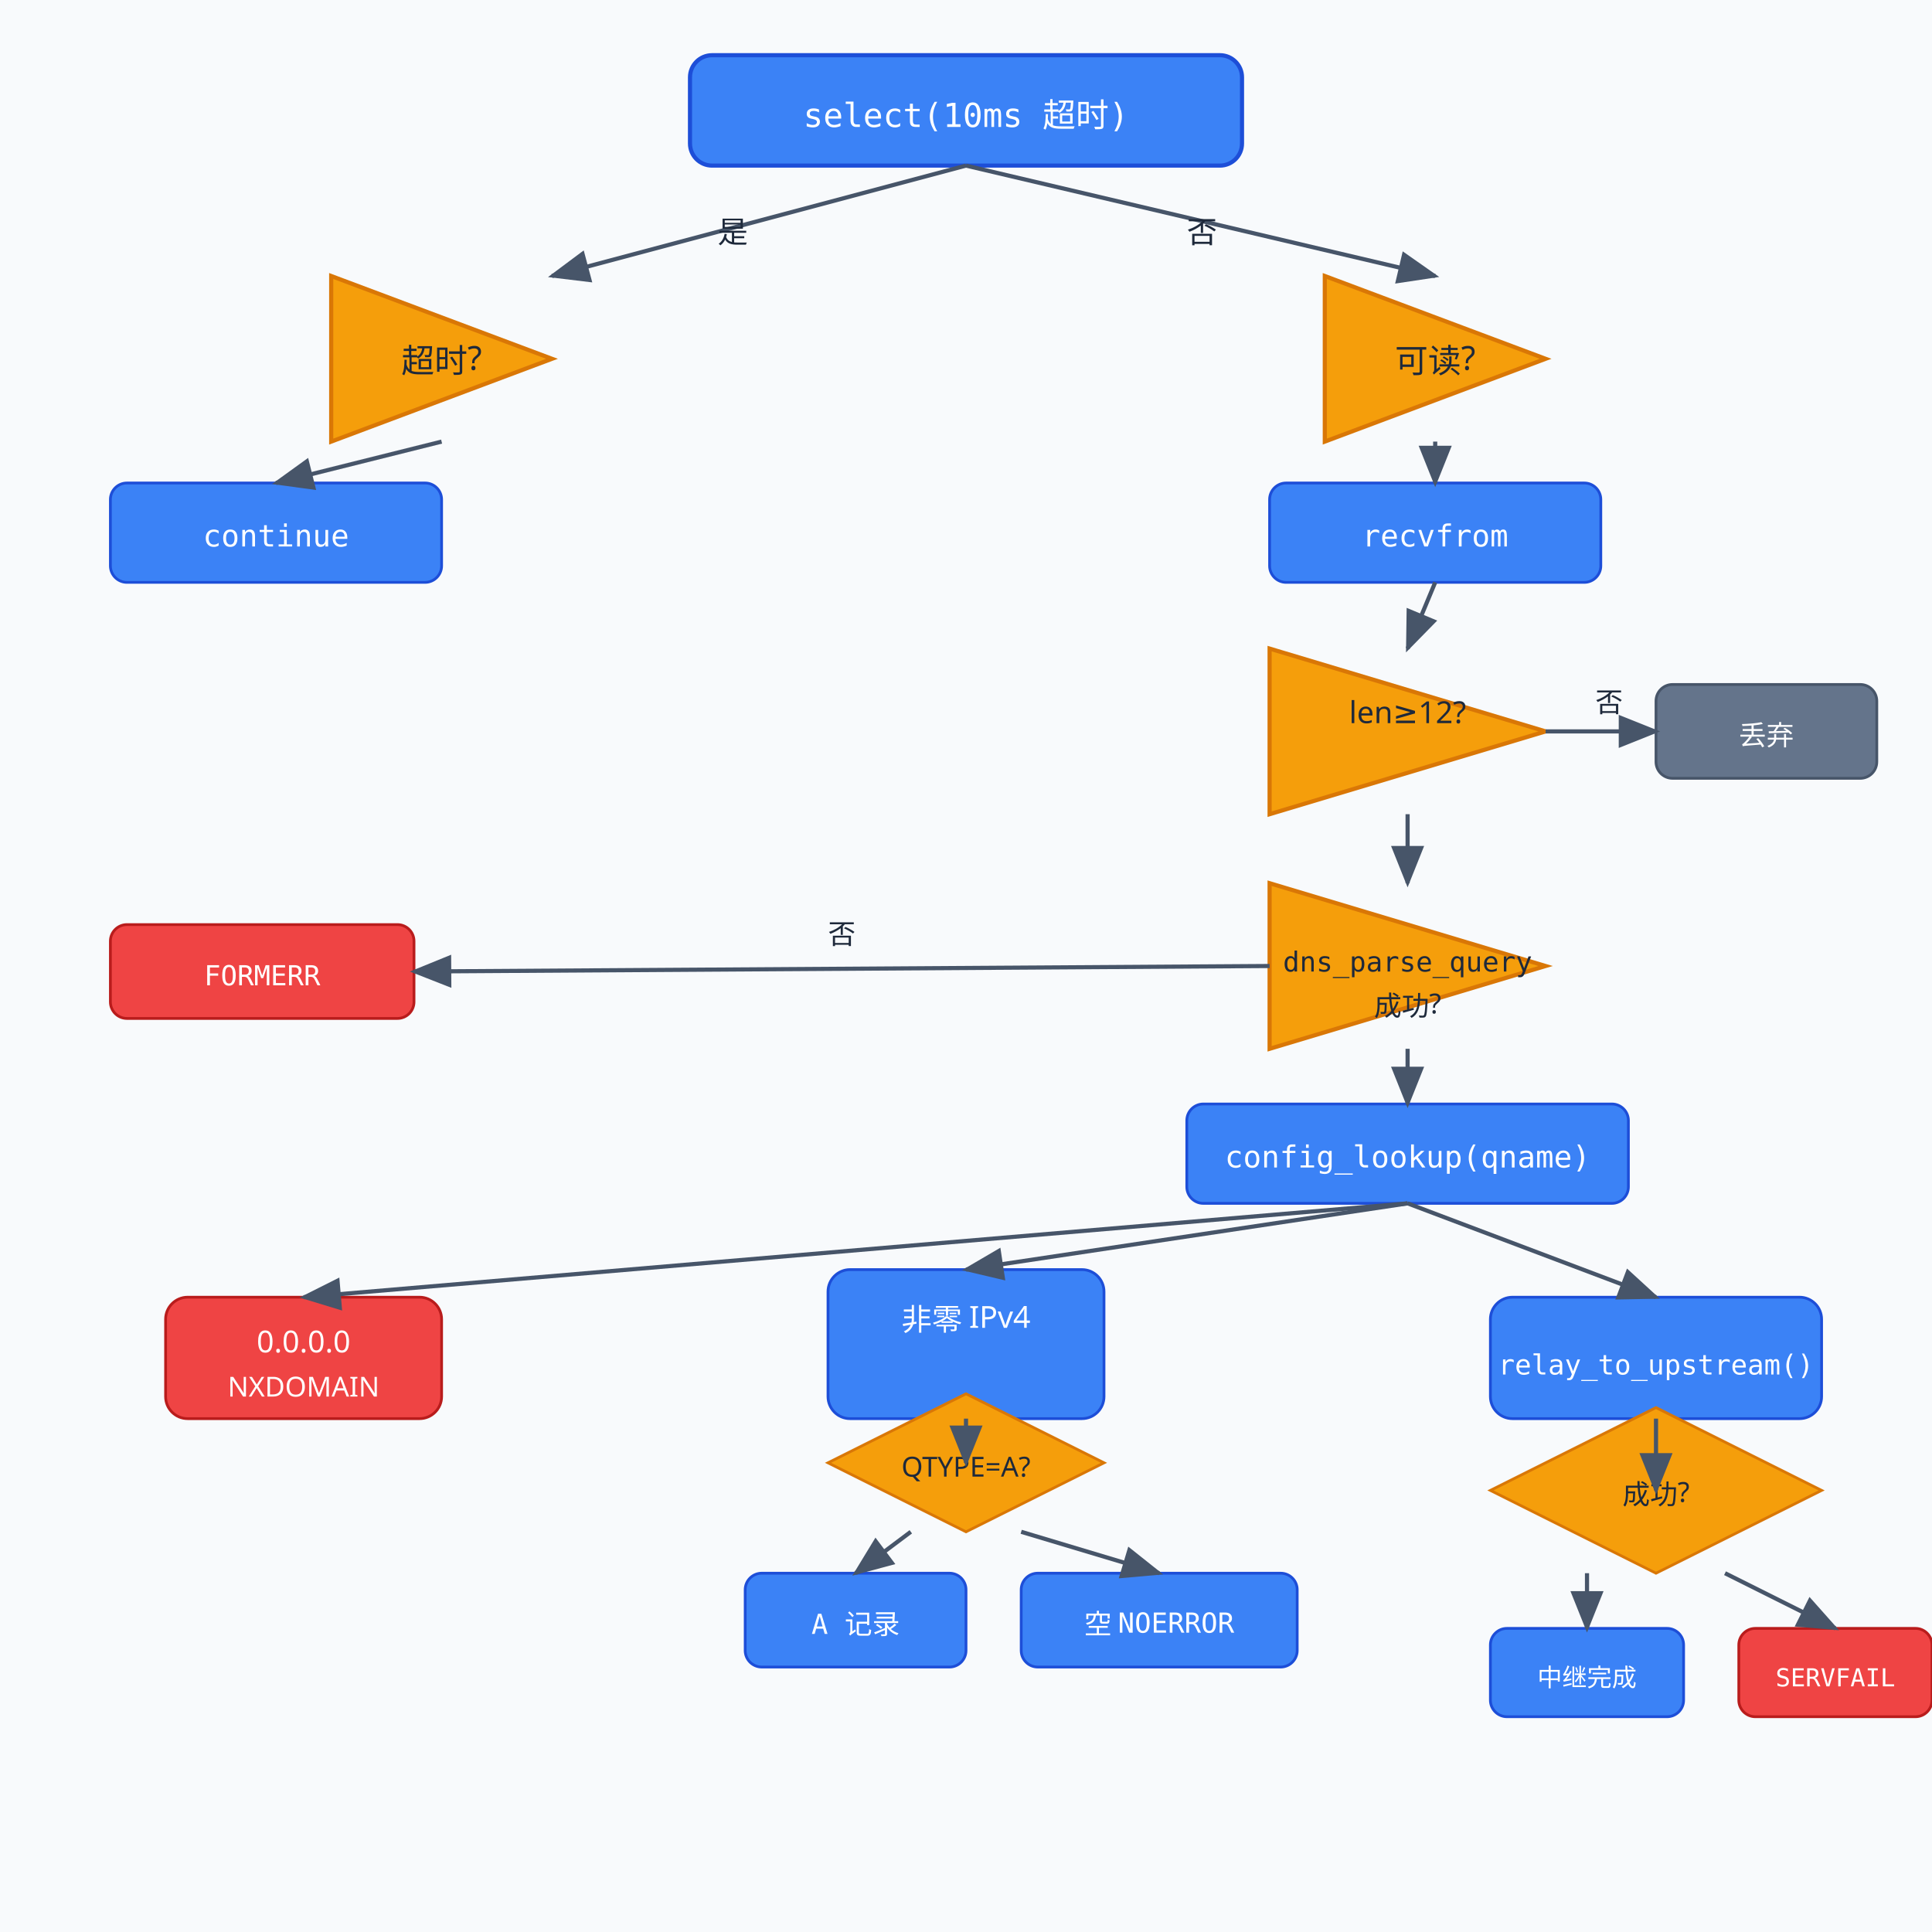
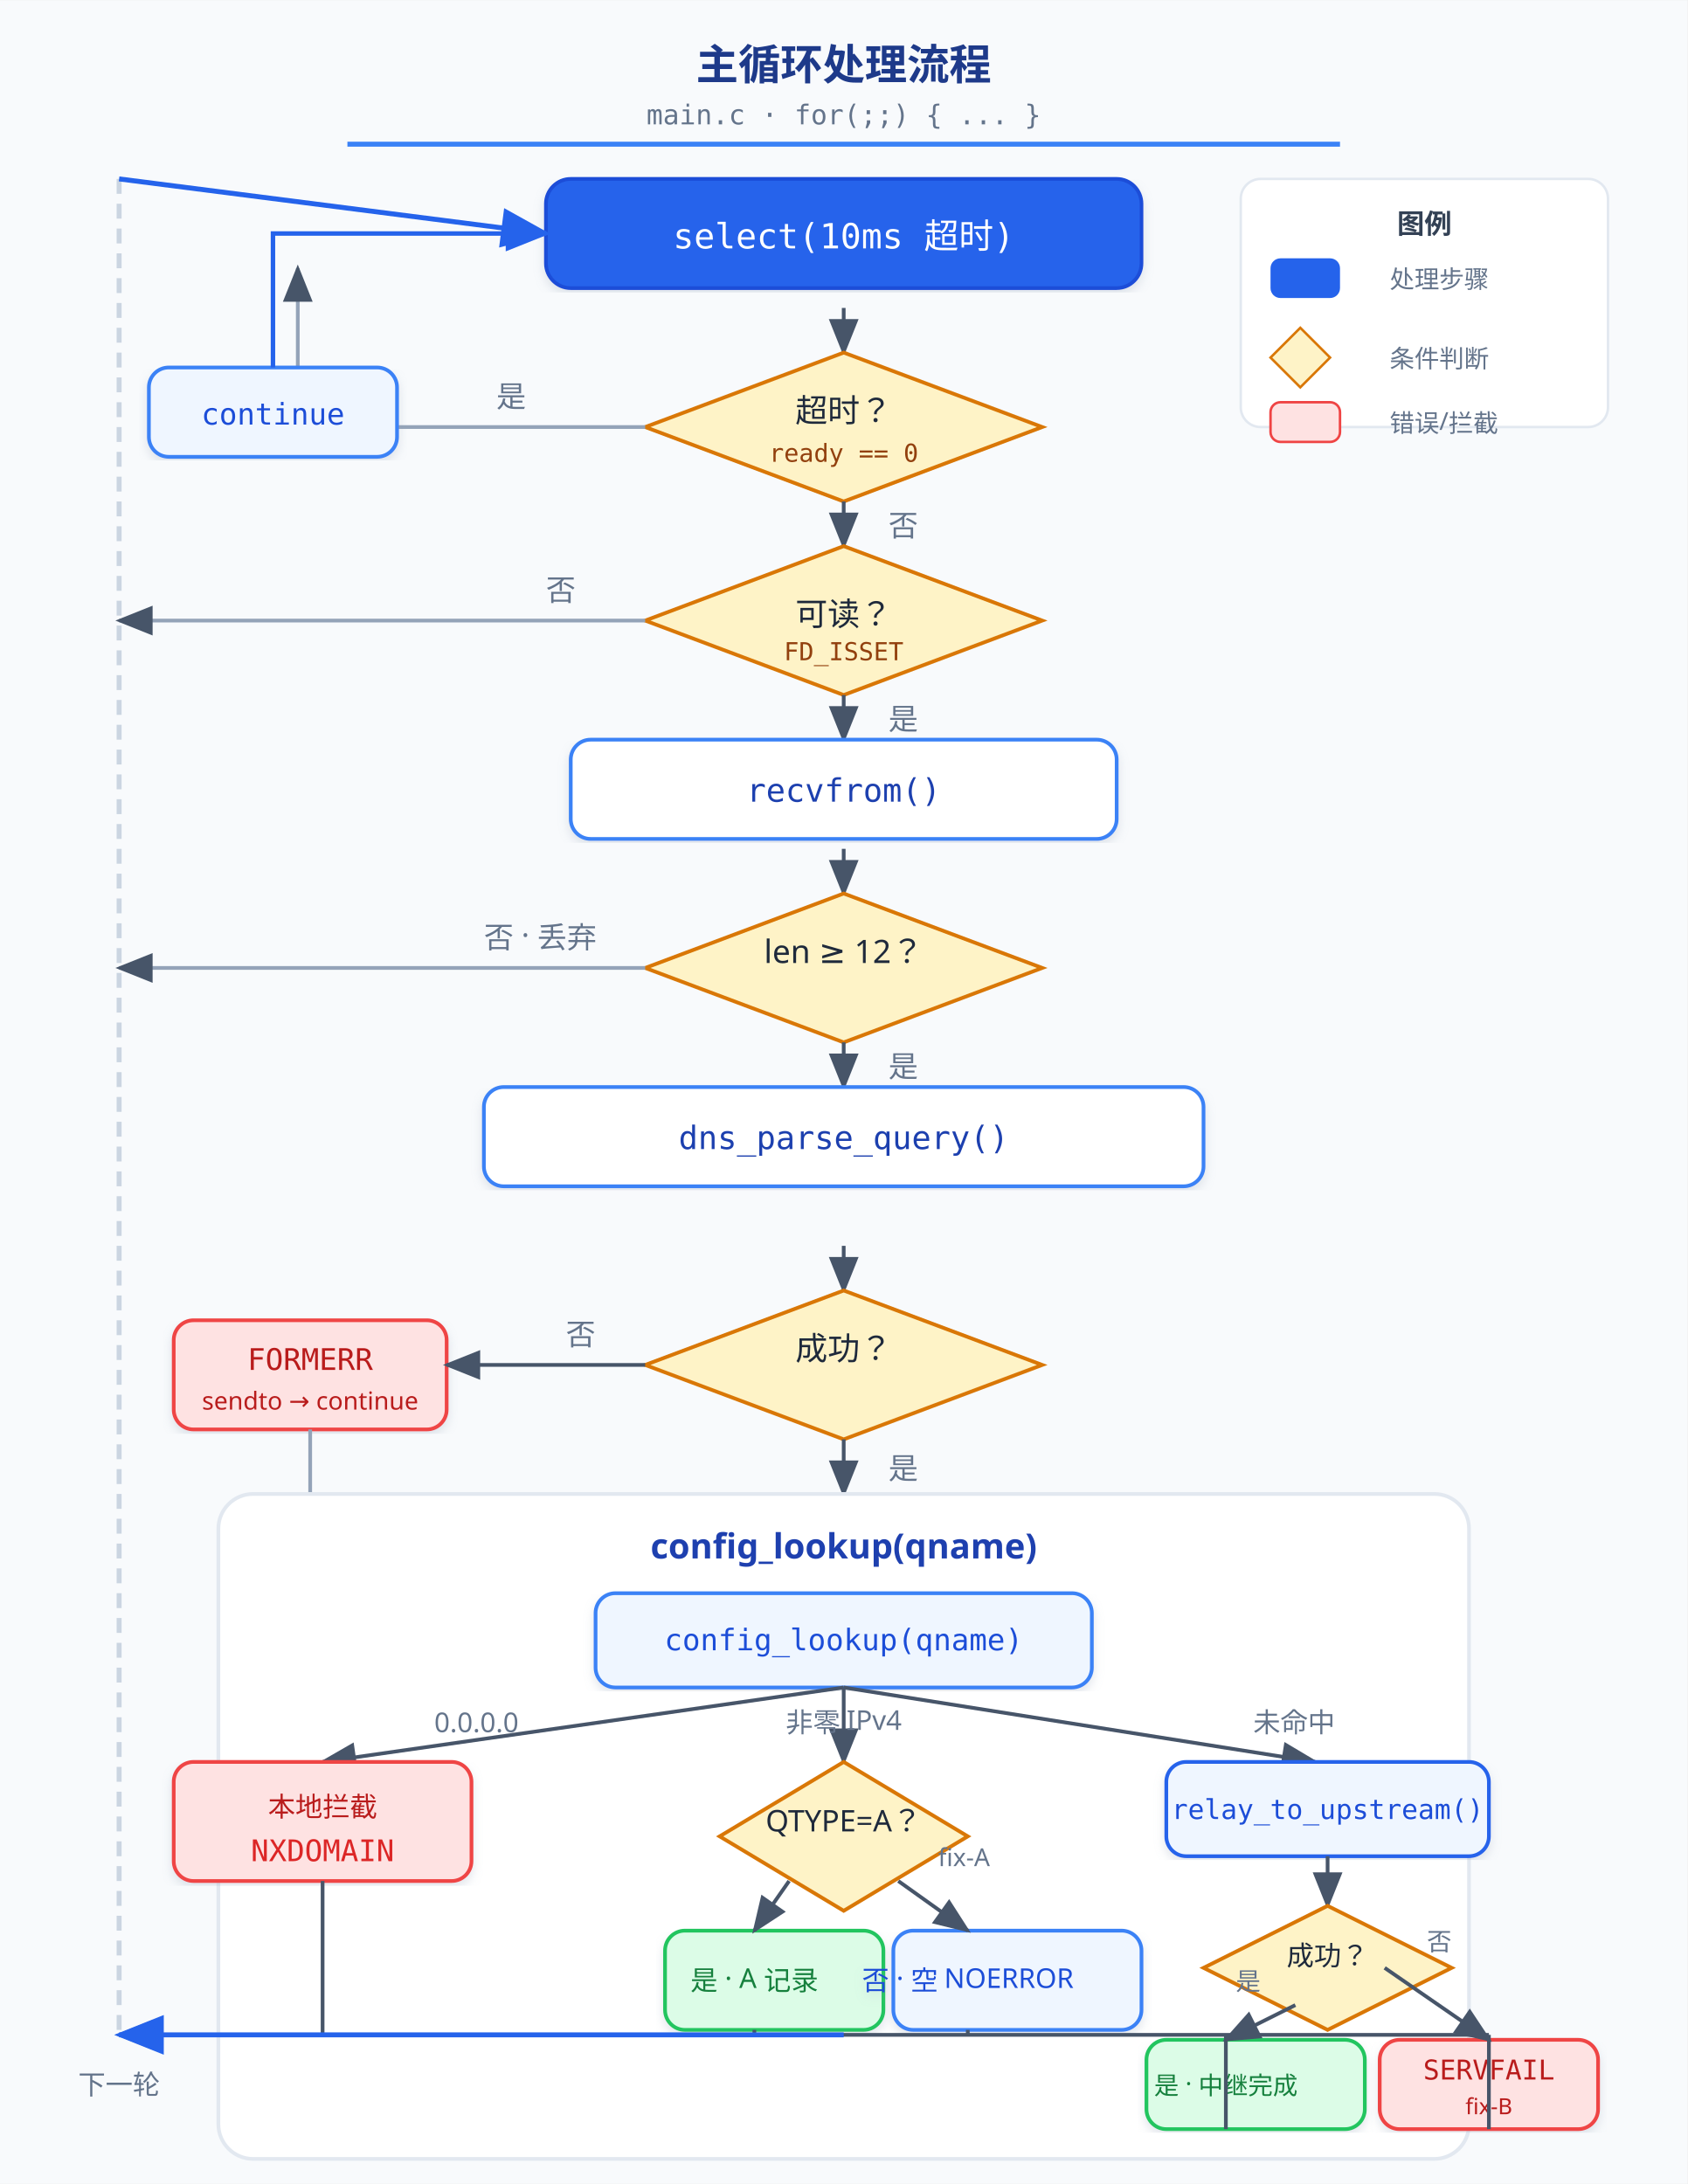
- <svg xmlns="http://www.w3.org/2000/svg" width="700" height="700" viewBox="0 0 700 700">
+ <svg xmlns="http://www.w3.org/2000/svg" width="900" height="1165" viewBox="0 0 680 880">
  <defs>
    <marker id="arr" markerWidth="10" markerHeight="8" refX="9" refY="4" orient="auto">
      <path d="M0,0 L10,4 L0,8 Z" fill="#475569" />
    </marker>
+     <marker id="arr-blue" markerWidth="10" markerHeight="8" refX="9" refY="4" orient="auto">
+       <path d="M0,0 L10,4 L0,8 Z" fill="#2563EB" />
+     </marker>
+     <filter id="sh" x="-4%" y="-4%" width="108%" height="108%">
+       <feDropShadow dx="0" dy="2" stdDeviation="2" flood-color="#94A3B8" flood-opacity="0.28" />
+     </filter>
  </defs>
-   <rect width="700" height="700" fill="#F8FAFC" />
-   <rect x="250" y="20" width="200" height="40" rx="8" fill="#3B82F6" stroke="#1D4ED8" stroke-width="1.5" />
-   <text x="350" y="46" text-anchor="middle" font-family="Consolas, monospace" font-size="12" fill="#FFFFFF">select(10ms 超时)</text>
-   <polygon points="120,100 200,130 120,160" fill="#F59E0B" stroke="#D97706" stroke-width="1.5" />
-   <text x="160" y="135" text-anchor="middle" font-family="Microsoft YaHei, SimHei, sans-serif" font-size="12" fill="#1E293B">超时?</text>
-   <rect x="40" y="175" width="120" height="36" rx="6" fill="#3B82F6" stroke="#1D4ED8" />
-   <text x="100" y="198" text-anchor="middle" font-family="Consolas, monospace" font-size="11" fill="#FFFFFF">continue</text>
-   <line x1="350" y1="60" x2="200" y2="100" stroke="#475569" stroke-width="1.5" marker-end="url(#arr)" />
-   <text x="260" y="88" font-family="Microsoft YaHei, SimHei, sans-serif" font-size="11" fill="#1E293B">是</text>
-   <line x1="160" y1="160" x2="100" y2="175" stroke="#475569" stroke-width="1.5" marker-end="url(#arr)" />
-   <polygon points="480,100 560,130 480,160" fill="#F59E0B" stroke="#D97706" stroke-width="1.5" />
-   <text x="520" y="135" text-anchor="middle" font-family="Microsoft YaHei, SimHei, sans-serif" font-size="12" fill="#1E293B">可读?</text>
-   <line x1="350" y1="60" x2="520" y2="100" stroke="#475569" stroke-width="1.5" marker-end="url(#arr)" />
-   <text x="430" y="88" font-family="Microsoft YaHei, SimHei, sans-serif" font-size="11" fill="#1E293B">否</text>
-   <rect x="460" y="175" width="120" height="36" rx="6" fill="#3B82F6" stroke="#1D4ED8" />
-   <text x="520" y="198" text-anchor="middle" font-family="Consolas, monospace" font-size="11" fill="#FFFFFF">recvfrom</text>
-   <line x1="520" y1="160" x2="520" y2="175" stroke="#475569" stroke-width="1.5" marker-end="url(#arr)" />
-   <polygon points="460,235 560,265 460,295" fill="#F59E0B" stroke="#D97706" stroke-width="1.5" />
-   <text x="510" y="262" text-anchor="middle" font-family="Microsoft YaHei, SimHei, sans-serif" font-size="11" fill="#1E293B">len≥12?</text>
-   <line x1="520" y1="211" x2="510" y2="235" stroke="#475569" stroke-width="1.5" marker-end="url(#arr)" />
-   <rect x="600" y="248" width="80" height="34" rx="6" fill="#64748B" stroke="#475569" />
-   <text x="640" y="270" text-anchor="middle" font-family="Consolas, monospace" font-size="10" fill="#FFFFFF">丢弃</text>
-   <line x1="560" y1="265" x2="600" y2="265" stroke="#475569" stroke-width="1.5" marker-end="url(#arr)" />
-   <text x="578" y="258" font-family="Microsoft YaHei, SimHei, sans-serif" font-size="10" fill="#1E293B">否</text>
-   <polygon points="460,320 560,350 460,380" fill="#F59E0B" stroke="#D97706" stroke-width="1.5" />
-   <text x="510" y="352" text-anchor="middle" font-family="Consolas, monospace" font-size="10" fill="#1E293B">dns_parse_query</text>
-   <text x="510" y="368" text-anchor="middle" font-family="Microsoft YaHei, SimHei, sans-serif" font-size="10" fill="#1E293B">成功?</text>
-   <line x1="510" y1="295" x2="510" y2="320" stroke="#475569" stroke-width="1.5" marker-end="url(#arr)" />
-   <rect x="40" y="335" width="110" height="34" rx="6" fill="#EF4444" stroke="#B91C1C" />
-   <text x="95" y="357" text-anchor="middle" font-family="Consolas, monospace" font-size="10" fill="#FFFFFF">FORMERR</text>
-   <line x1="460" y1="350" x2="150" y2="352" stroke="#475569" stroke-width="1.5" marker-end="url(#arr)" />
-   <text x="300" y="342" font-family="Microsoft YaHei, SimHei, sans-serif" font-size="10" fill="#1E293B">否</text>
-   <rect x="430" y="400" width="160" height="36" rx="6" fill="#3B82F6" stroke="#1D4ED8" />
-   <text x="510" y="423" text-anchor="middle" font-family="Consolas, monospace" font-size="11" fill="#FFFFFF">config_lookup(qname)</text>
-   <line x1="510" y1="380" x2="510" y2="400" stroke="#475569" stroke-width="1.5" marker-end="url(#arr)" />
-   <rect x="60" y="470" width="100" height="44" rx="8" fill="#EF4444" stroke="#B91C1C" />
-   <text x="110" y="490" text-anchor="middle" font-family="Microsoft YaHei, SimHei, sans-serif" font-size="11" fill="#FFFFFF">0.0.0.0</text>
-   <text x="110" y="506" text-anchor="middle" font-family="Microsoft YaHei, SimHei, sans-serif" font-size="10" fill="#FFFFFF">NXDOMAIN</text>
-   <rect x="300" y="460" width="100" height="54" rx="8" fill="#3B82F6" stroke="#1D4ED8" />
-   <text x="350" y="482" text-anchor="middle" font-family="Microsoft YaHei, SimHei, sans-serif" font-size="11" fill="#FFFFFF">非零 IPv4</text>
-   <polygon points="300,530 350,555 400,530 350,505" fill="#F59E0B" stroke="#D97706" />
-   <text x="350" y="535" text-anchor="middle" font-family="Microsoft YaHei, SimHei, sans-serif" font-size="10" fill="#1E293B">QTYPE=A?</text>
-   <rect x="270" y="570" width="80" height="34" rx="6" fill="#3B82F6" stroke="#1D4ED8" />
-   <text x="310" y="592" text-anchor="middle" font-family="Consolas, monospace" font-size="10" fill="#FFFFFF">A 记录</text>
-   <rect x="370" y="570" width="100" height="34" rx="6" fill="#3B82F6" stroke="#1D4ED8" />
-   <text x="420" y="592" text-anchor="middle" font-family="Consolas, monospace" font-size="10" fill="#FFFFFF">空 NOERROR</text>
-   <line x1="330" y1="555" x2="310" y2="570" stroke="#475569" stroke-width="1.5" marker-end="url(#arr)" />
-   <line x1="370" y1="555" x2="420" y2="570" stroke="#475569" stroke-width="1.5" marker-end="url(#arr)" />
-   <rect x="540" y="470" width="120" height="44" rx="8" fill="#3B82F6" stroke="#1D4ED8" />
-   <text x="600" y="498" text-anchor="middle" font-family="Consolas, monospace" font-size="10" fill="#FFFFFF">relay_to_upstream()</text>
-   <polygon points="540,540 600,570 660,540 600,510" fill="#F59E0B" stroke="#D97706" />
-   <text x="600" y="545" text-anchor="middle" font-family="Microsoft YaHei, SimHei, sans-serif" font-size="10" fill="#1E293B">成功?</text>
-   <rect x="540" y="590" width="70" height="32" rx="6" fill="#3B82F6" stroke="#1D4ED8" />
-   <text x="575" y="611" text-anchor="middle" font-family="Consolas, monospace" font-size="9" fill="#FFFFFF">中继完成</text>
-   <rect x="630" y="590" width="70" height="32" rx="6" fill="#EF4444" stroke="#B91C1C" />
-   <text x="665" y="611" text-anchor="middle" font-family="Consolas, monospace" font-size="9" fill="#FFFFFF">SERVFAIL</text>
-   <line x1="575" y1="570" x2="575" y2="590" stroke="#475569" stroke-width="1.5" marker-end="url(#arr)" />
-   <line x1="625" y1="570" x2="665" y2="590" stroke="#475569" stroke-width="1.5" marker-end="url(#arr)" />
-   <line x1="510" y1="436" x2="110" y2="470" stroke="#475569" stroke-width="1.5" marker-end="url(#arr)" />
-   <line x1="510" y1="436" x2="350" y2="460" stroke="#475569" stroke-width="1.5" marker-end="url(#arr)" />
-   <line x1="510" y1="436" x2="600" y2="470" stroke="#475569" stroke-width="1.5" marker-end="url(#arr)" />
-   <line x1="350" y1="514" x2="350" y2="530" stroke="#475569" stroke-width="1.5" marker-end="url(#arr)" />
-   <line x1="600" y1="514" x2="600" y2="540" stroke="#475569" stroke-width="1.5" marker-end="url(#arr)" />
+   <rect width="680" height="880" fill="#F8FAFC" />
+   <text x="340" y="32" text-anchor="middle" font-family="Microsoft YaHei, SimHei, sans-serif" font-size="17" font-weight="bold" fill="#1E3A8A">主循环处理流程</text>
+   <text x="340" y="50" text-anchor="middle" font-family="Consolas, monospace" font-size="11" fill="#64748B">main.c · for(;;) { ... }</text>
+   <line x1="140" y1="58" x2="540" y2="58" stroke="#3B82F6" stroke-width="2" />
+   <path d="M 48 72 L 48 820" stroke="#CBD5E1" stroke-width="2" stroke-dasharray="6 4" fill="none" />
+   <text x="48" y="844" text-anchor="middle" font-family="Microsoft YaHei, SimHei, sans-serif" font-size="11" fill="#64748B">下一轮</text>
+   <g filter="url(#sh)">
+     <rect x="220" y="72" width="240" height="44" rx="10" fill="#2563EB" stroke="#1D4ED8" stroke-width="1.5" />
+     <text x="340" y="100" text-anchor="middle" font-family="Consolas, monospace" font-size="14" fill="#FFFFFF">select(10ms 超时)</text>
+   </g>
+   <line x1="340" y1="124" x2="340" y2="142" stroke="#475569" stroke-width="1.5" marker-end="url(#arr)" />
+   <polygon points="340,142 420,172 340,202 260,172" fill="#FEF3C7" stroke="#D97706" stroke-width="1.5" />
+   <text x="340" y="170" text-anchor="middle" font-family="Microsoft YaHei, SimHei, sans-serif" font-size="13" fill="#1E293B">超时？</text>
+   <text x="340" y="186" text-anchor="middle" font-family="Consolas, monospace" font-size="10" fill="#92400E">ready == 0</text>
+   <path d="M 260 172 L 120 172 L 120 108" stroke="#94A3B8" stroke-width="1.5" fill="none" marker-end="url(#arr)" />
+   <text x="200" y="164" font-family="Microsoft YaHei, SimHei, sans-serif" font-size="12" fill="#64748B">是</text>
+   <g filter="url(#sh)">
+     <rect x="60" y="148" width="100" height="36" rx="8" fill="#EFF6FF" stroke="#3B82F6" stroke-width="1.5" />
+     <text x="110" y="171" text-anchor="middle" font-family="Consolas, monospace" font-size="12" fill="#1D4ED8">continue</text>
+   </g>
+   <path d="M 110 148 L 110 94 L 220 94" stroke="#2563EB" stroke-width="1.8" fill="none" marker-end="url(#arr-blue)" />
+   <line x1="340" y1="202" x2="340" y2="220" stroke="#475569" stroke-width="1.5" marker-end="url(#arr)" />
+   <text x="358" y="216" font-family="Microsoft YaHei, SimHei, sans-serif" font-size="12" fill="#64748B">否</text>
+   <polygon points="340,220 420,250 340,280 260,250" fill="#FEF3C7" stroke="#D97706" stroke-width="1.5" />
+   <text x="340" y="252" text-anchor="middle" font-family="Microsoft YaHei, SimHei, sans-serif" font-size="13" fill="#1E293B">可读？</text>
+   <text x="340" y="266" text-anchor="middle" font-family="Consolas, monospace" font-size="10" fill="#92400E">FD_ISSET</text>
+   <path d="M 260 250 L 48 250" stroke="#94A3B8" stroke-width="1.5" fill="none" marker-end="url(#arr)" />
+   <text x="220" y="242" font-family="Microsoft YaHei, SimHei, sans-serif" font-size="12" fill="#64748B">否</text>
+   <line x1="340" y1="280" x2="340" y2="298" stroke="#475569" stroke-width="1.5" marker-end="url(#arr)" />
+   <text x="358" y="294" font-family="Microsoft YaHei, SimHei, sans-serif" font-size="12" fill="#64748B">是</text>
+   <g filter="url(#sh)">
+     <rect x="230" y="298" width="220" height="40" rx="8" fill="#FFFFFF" stroke="#3B82F6" stroke-width="1.5" />
+     <text x="340" y="323" text-anchor="middle" font-family="Consolas, monospace" font-size="13" fill="#1E40AF">recvfrom()</text>
+   </g>
+   <line x1="340" y1="342" x2="340" y2="360" stroke="#475569" stroke-width="1.5" marker-end="url(#arr)" />
+   <polygon points="340,360 420,390 340,420 260,390" fill="#FEF3C7" stroke="#D97706" stroke-width="1.5" />
+   <text x="340" y="388" text-anchor="middle" font-family="Microsoft YaHei, SimHei, sans-serif" font-size="13" fill="#1E293B">len ≥ 12？</text>
+   <path d="M 260 390 L 48 390" stroke="#94A3B8" stroke-width="1.5" fill="none" marker-end="url(#arr)" />
+   <text x="195" y="382" font-family="Microsoft YaHei, SimHei, sans-serif" font-size="12" fill="#64748B">否 · 丢弃</text>
+   <line x1="340" y1="420" x2="340" y2="438" stroke="#475569" stroke-width="1.5" marker-end="url(#arr)" />
+   <text x="358" y="434" font-family="Microsoft YaHei, SimHei, sans-serif" font-size="12" fill="#64748B">是</text>
+   <g filter="url(#sh)">
+     <rect x="195" y="438" width="290" height="40" rx="8" fill="#FFFFFF" stroke="#3B82F6" stroke-width="1.5" />
+     <text x="340" y="463" text-anchor="middle" font-family="Consolas, monospace" font-size="13" fill="#1E40AF">dns_parse_query()</text>
+   </g>
+   <line x1="340" y1="502" x2="340" y2="520" stroke="#475569" stroke-width="1.5" marker-end="url(#arr)" />
+   <polygon points="340,520 420,550 340,580 260,550" fill="#FEF3C7" stroke="#D97706" stroke-width="1.5" />
+   <text x="340" y="548" text-anchor="middle" font-family="Microsoft YaHei, SimHei, sans-serif" font-size="13" fill="#1E293B">成功？</text>
+   <g filter="url(#sh)">
+     <rect x="70" y="532" width="110" height="44" rx="8" fill="#FEE2E2" stroke="#EF4444" stroke-width="1.5" />
+     <text x="125" y="552" text-anchor="middle" font-family="Consolas, monospace" font-size="12" fill="#B91C1C">FORMERR</text>
+     <text x="125" y="568" text-anchor="middle" font-family="Microsoft YaHei, SimHei, sans-serif" font-size="10" fill="#B91C1C">sendto → continue</text>
+   </g>
+   <line x1="260" y1="550" x2="180" y2="550" stroke="#475569" stroke-width="1.5" marker-end="url(#arr)" />
+   <text x="228" y="542" font-family="Microsoft YaHei, SimHei, sans-serif" font-size="12" fill="#64748B">否</text>
+   <path d="M 125 576 L 125 820 L 48 820" stroke="#94A3B8" stroke-width="1.5" fill="none" marker-end="url(#arr)" />
+   <line x1="340" y1="580" x2="340" y2="602" stroke="#475569" stroke-width="1.5" marker-end="url(#arr)" />
+   <text x="358" y="596" font-family="Microsoft YaHei, SimHei, sans-serif" font-size="12" fill="#64748B">是</text>
+   <rect x="88" y="602" width="504" height="268" rx="14" fill="#FFFFFF" stroke="#E2E8F0" stroke-width="1.5" />
+   <text x="340" y="628" text-anchor="middle" font-family="Microsoft YaHei, SimHei, sans-serif" font-size="14" font-weight="bold" fill="#1E40AF">config_lookup(qname)</text>
+   <g filter="url(#sh)">
+     <rect x="240" y="642" width="200" height="38" rx="8" fill="#EFF6FF" stroke="#3B82F6" stroke-width="1.5" />
+     <text x="340" y="665" text-anchor="middle" font-family="Consolas, monospace" font-size="12" fill="#1D4ED8">config_lookup(qname)</text>
+   </g>
+   <line x1="340" y1="680" x2="130" y2="710" stroke="#475569" stroke-width="1.5" marker-end="url(#arr)" />
+   <line x1="340" y1="680" x2="340" y2="710" stroke="#475569" stroke-width="1.5" marker-end="url(#arr)" />
+   <line x1="340" y1="680" x2="530" y2="710" stroke="#475569" stroke-width="1.5" marker-end="url(#arr)" />
+   <text x="175" y="698" font-family="Microsoft YaHei, SimHei, sans-serif" font-size="11" fill="#64748B">0.0.0.0</text>
+   <text x="340" y="698" text-anchor="middle" font-family="Microsoft YaHei, SimHei, sans-serif" font-size="11" fill="#64748B">非零 IPv4</text>
+   <text x="505" y="698" font-family="Microsoft YaHei, SimHei, sans-serif" font-size="11" fill="#64748B">未命中</text>
+   <g filter="url(#sh)">
+     <rect x="70" y="710" width="120" height="48" rx="8" fill="#FEE2E2" stroke="#EF4444" stroke-width="1.5" />
+     <text x="130" y="732" text-anchor="middle" font-family="Microsoft YaHei, SimHei, sans-serif" font-size="11" fill="#B91C1C">本地拦截</text>
+     <text x="130" y="750" text-anchor="middle" font-family="Consolas, monospace" font-size="12" fill="#DC2626">NXDOMAIN</text>
+   </g>
+   <polygon points="340,710 390,740 340,770 290,740" fill="#FEF3C7" stroke="#D97706" stroke-width="1.5" />
+   <text x="340" y="738" text-anchor="middle" font-family="Microsoft YaHei, SimHei, sans-serif" font-size="12" fill="#1E293B">QTYPE=A？</text>
+   <g filter="url(#sh)">
+     <rect x="268" y="778" width="88" height="40" rx="8" fill="#DCFCE7" stroke="#22C55E" stroke-width="1.5" />
+     <text x="304" y="802" text-anchor="middle" font-family="Microsoft YaHei, SimHei, sans-serif" font-size="11" fill="#15803D">是 · A 记录</text>
+   </g>
+   <line x1="318" y1="758" x2="304" y2="778" stroke="#475569" stroke-width="1.5" marker-end="url(#arr)" />
+   <g filter="url(#sh)">
+     <rect x="360" y="778" width="100" height="40" rx="8" fill="#EFF6FF" stroke="#3B82F6" stroke-width="1.5" />
+     <text x="390" y="802" text-anchor="middle" font-family="Microsoft YaHei, SimHei, sans-serif" font-size="11" fill="#1D4ED8">否 · 空 NOERROR</text>
+   </g>
+   <line x1="362" y1="758" x2="390" y2="778" stroke="#475569" stroke-width="1.5" marker-end="url(#arr)" />
+   <text x="378" y="752" font-family="Microsoft YaHei, SimHei, sans-serif" font-size="10" fill="#64748B">fix-A</text>
+   <g filter="url(#sh)">
+     <rect x="470" y="710" width="130" height="38" rx="8" fill="#EFF6FF" stroke="#2563EB" stroke-width="1.5" />
+     <text x="535" y="733" text-anchor="middle" font-family="Consolas, monospace" font-size="11" fill="#1D4ED8">relay_to_upstream()</text>
+   </g>
+   <line x1="535" y1="748" x2="535" y2="768" stroke="#475569" stroke-width="1.5" marker-end="url(#arr)" />
+   <polygon points="535,768 585,793 535,818 485,793" fill="#FEF3C7" stroke="#D97706" stroke-width="1.5" />
+   <text x="535" y="792" text-anchor="middle" font-family="Microsoft YaHei, SimHei, sans-serif" font-size="11" fill="#1E293B">成功？</text>
+   <g filter="url(#sh)">
+     <rect x="462" y="822" width="88" height="36" rx="8" fill="#DCFCE7" stroke="#22C55E" stroke-width="1.5" />
+     <text x="494" y="844" text-anchor="middle" font-family="Microsoft YaHei, SimHei, sans-serif" font-size="10" fill="#15803D">是 · 中继完成</text>
+   </g>
+   <line x1="522" y1="808" x2="494" y2="822" stroke="#475569" stroke-width="1.5" marker-end="url(#arr)" />
+   <text x="498" y="802" font-family="Microsoft YaHei, SimHei, sans-serif" font-size="10" fill="#64748B">是</text>
+   <g filter="url(#sh)">
+     <rect x="556" y="822" width="88" height="36" rx="8" fill="#FEE2E2" stroke="#EF4444" stroke-width="1.5" />
+     <text x="600" y="838" text-anchor="middle" font-family="Consolas, monospace" font-size="11" fill="#B91C1C">SERVFAIL</text>
+     <text x="600" y="852" text-anchor="middle" font-family="Microsoft YaHei, SimHei, sans-serif" font-size="9" fill="#B91C1C">fix-B</text>
+   </g>
+   <line x1="558" y1="793" x2="600" y2="822" stroke="#475569" stroke-width="1.5" marker-end="url(#arr)" />
+   <text x="575" y="786" font-family="Microsoft YaHei, SimHei, sans-serif" font-size="10" fill="#64748B">否</text>
+   <line x1="130" y1="758" x2="130" y2="820" stroke="#475569" stroke-width="1.5" />
+   <line x1="304" y1="818" x2="304" y2="820" stroke="#475569" stroke-width="1.5" />
+   <line x1="390" y1="818" x2="390" y2="820" stroke="#475569" stroke-width="1.5" />
+   <line x1="494" y1="858" x2="494" y2="820" stroke="#475569" stroke-width="1.5" />
+   <line x1="600" y1="858" x2="600" y2="820" stroke="#475569" stroke-width="1.5" />
+   <line x1="130" y1="820" x2="600" y2="820" stroke="#475569" stroke-width="1.5" />
+   <path d="M 340 820 L 48 820" stroke="#2563EB" stroke-width="2" fill="none" marker-end="url(#arr-blue)" />
+   <path d="M 48 72 L 48 820" stroke="none" />
+   <path d="M 48 72 L 220 94" stroke="#2563EB" stroke-width="2" fill="none" marker-end="url(#arr-blue)" />
+   <rect x="500" y="72" width="148" height="100" rx="8" fill="#FFFFFF" stroke="#E2E8F0" />
+   <text x="574" y="94" text-anchor="middle" font-family="Microsoft YaHei, SimHei, sans-serif" font-size="11" font-weight="bold" fill="#334155">图例</text>
+   <rect x="512" y="104" width="28" height="16" rx="4" fill="#2563EB" />
+   <text x="560" y="116" font-family="Microsoft YaHei, SimHei, sans-serif" font-size="10" fill="#64748B">处理步骤</text>
+   <polygon points="524,132 536,144 524,156 512,144" fill="#FEF3C7" stroke="#D97706" />
+   <text x="560" y="148" font-family="Microsoft YaHei, SimHei, sans-serif" font-size="10" fill="#64748B">条件判断</text>
+   <rect x="512" y="162" width="28" height="16" rx="4" fill="#FEE2E2" stroke="#EF4444" />
+   <text x="560" y="174" font-family="Microsoft YaHei, SimHei, sans-serif" font-size="10" fill="#64748B">错误/拦截</text>
</svg>
